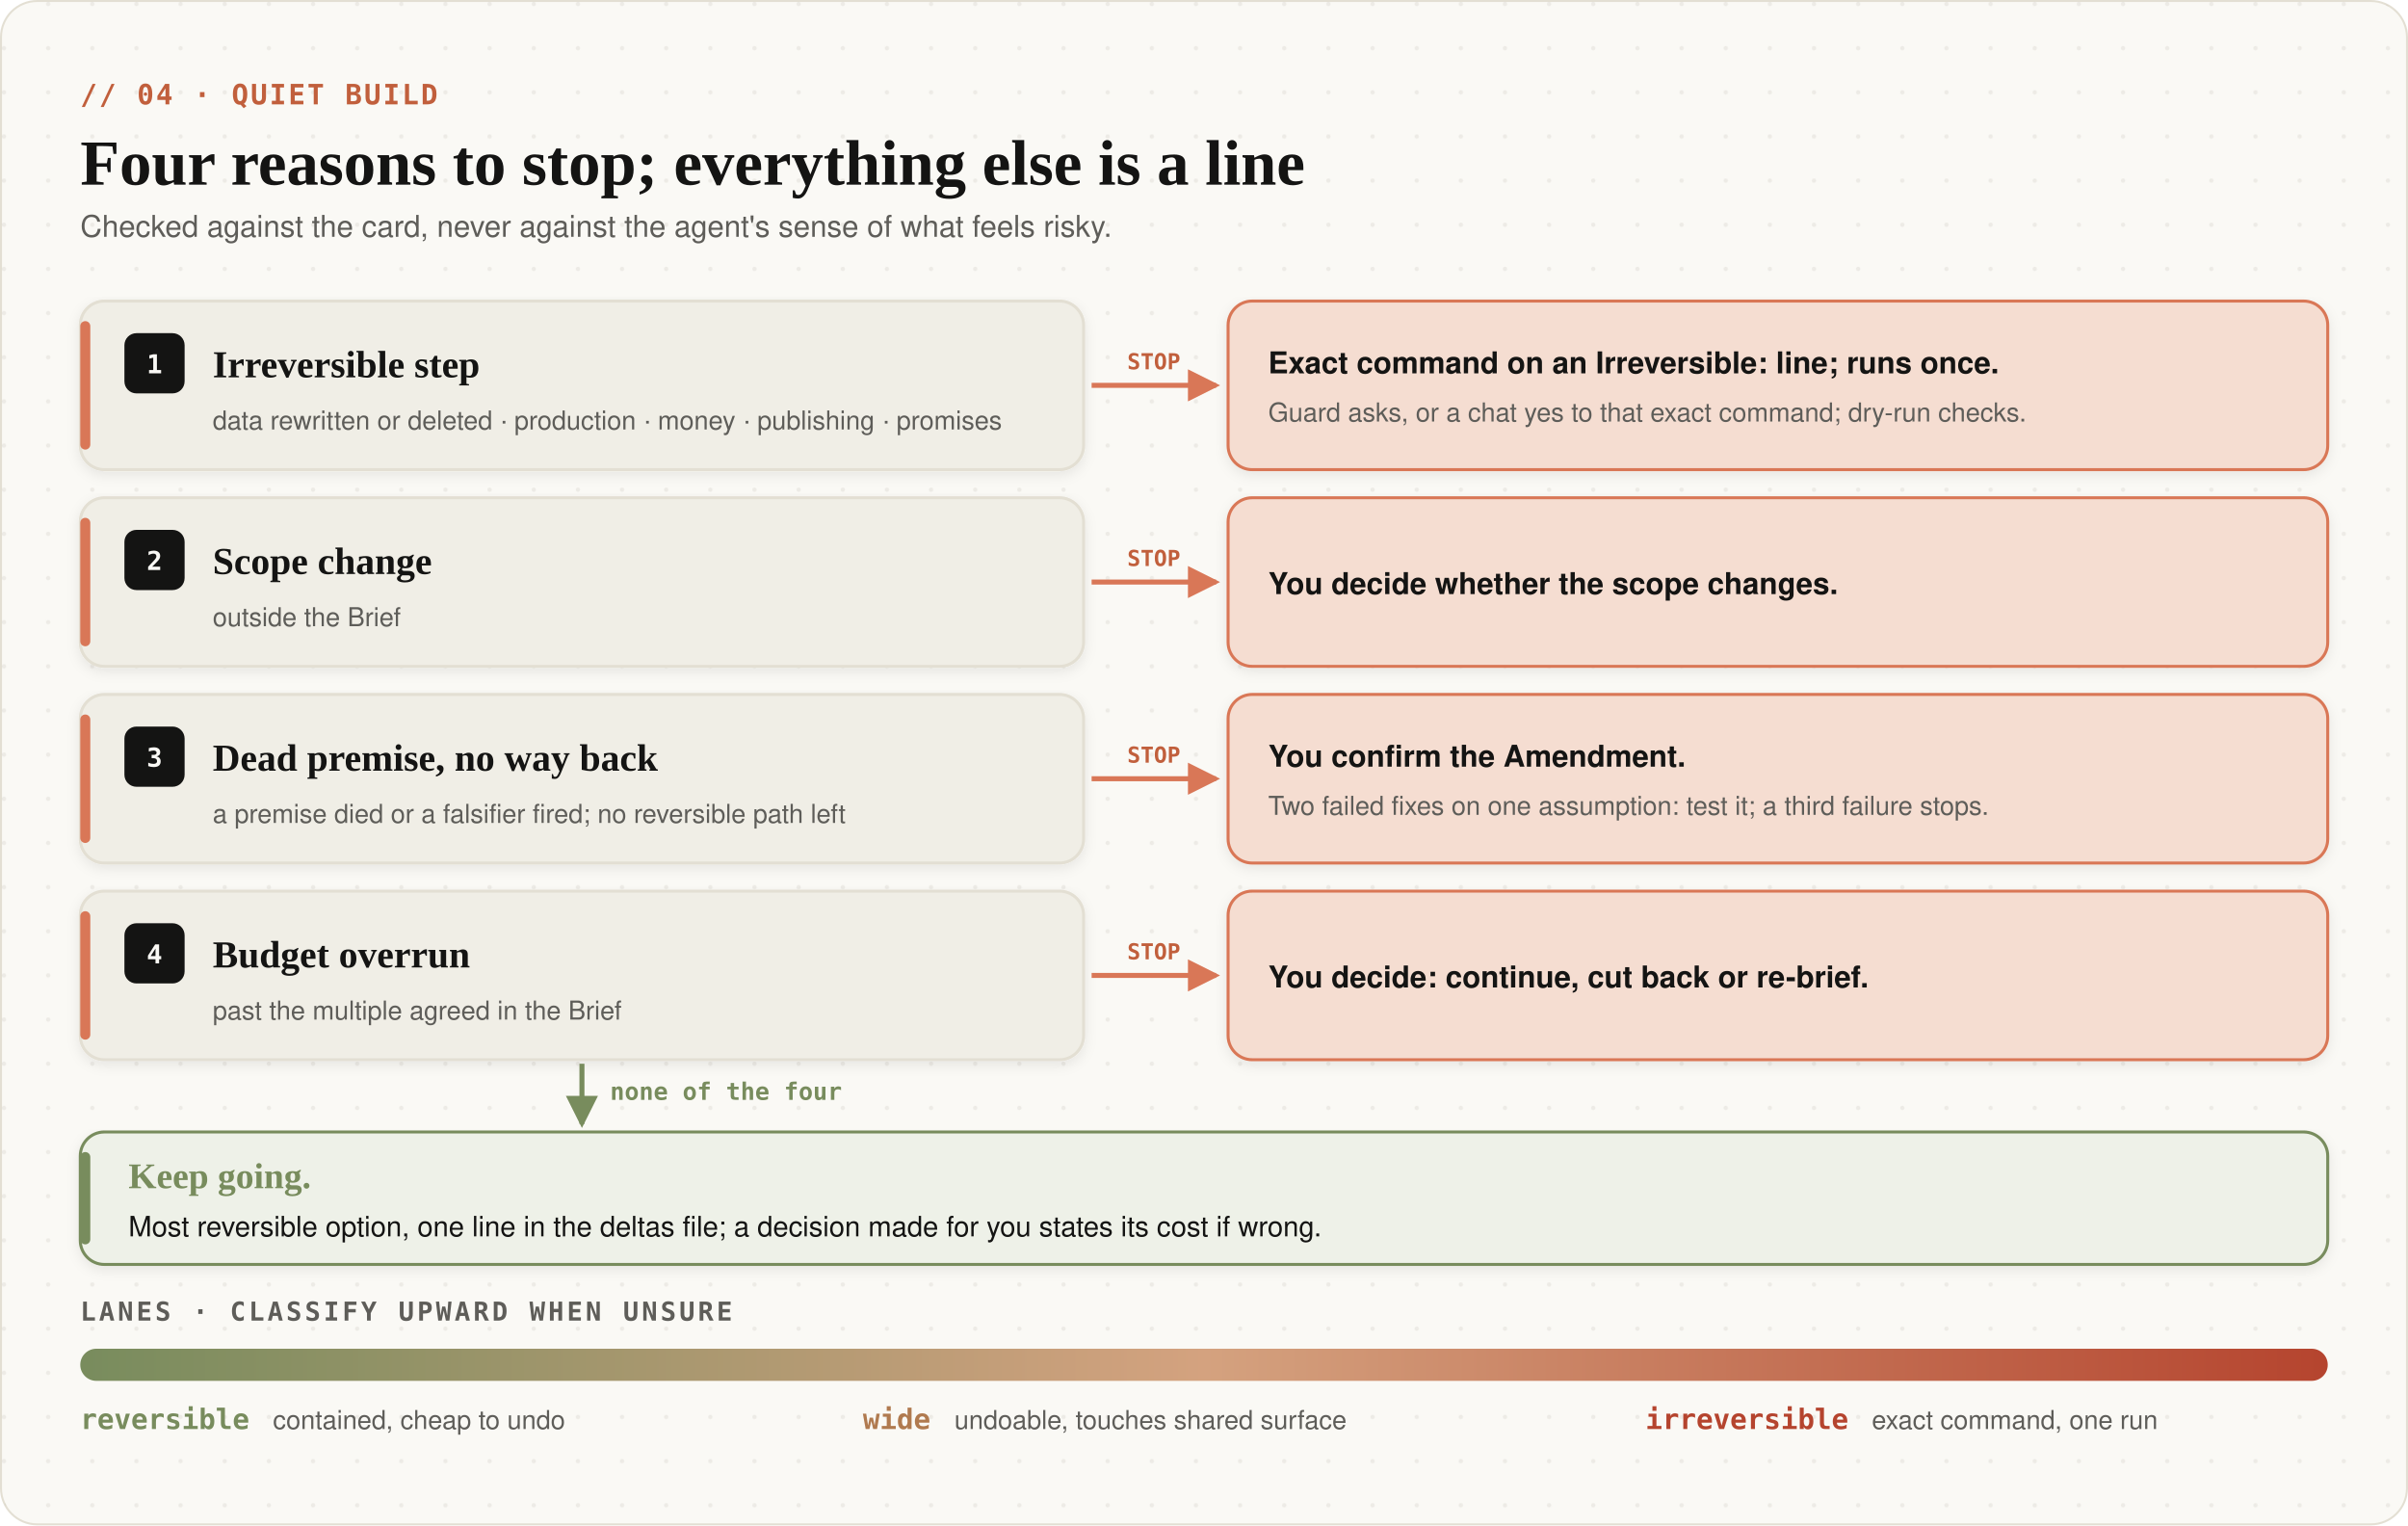
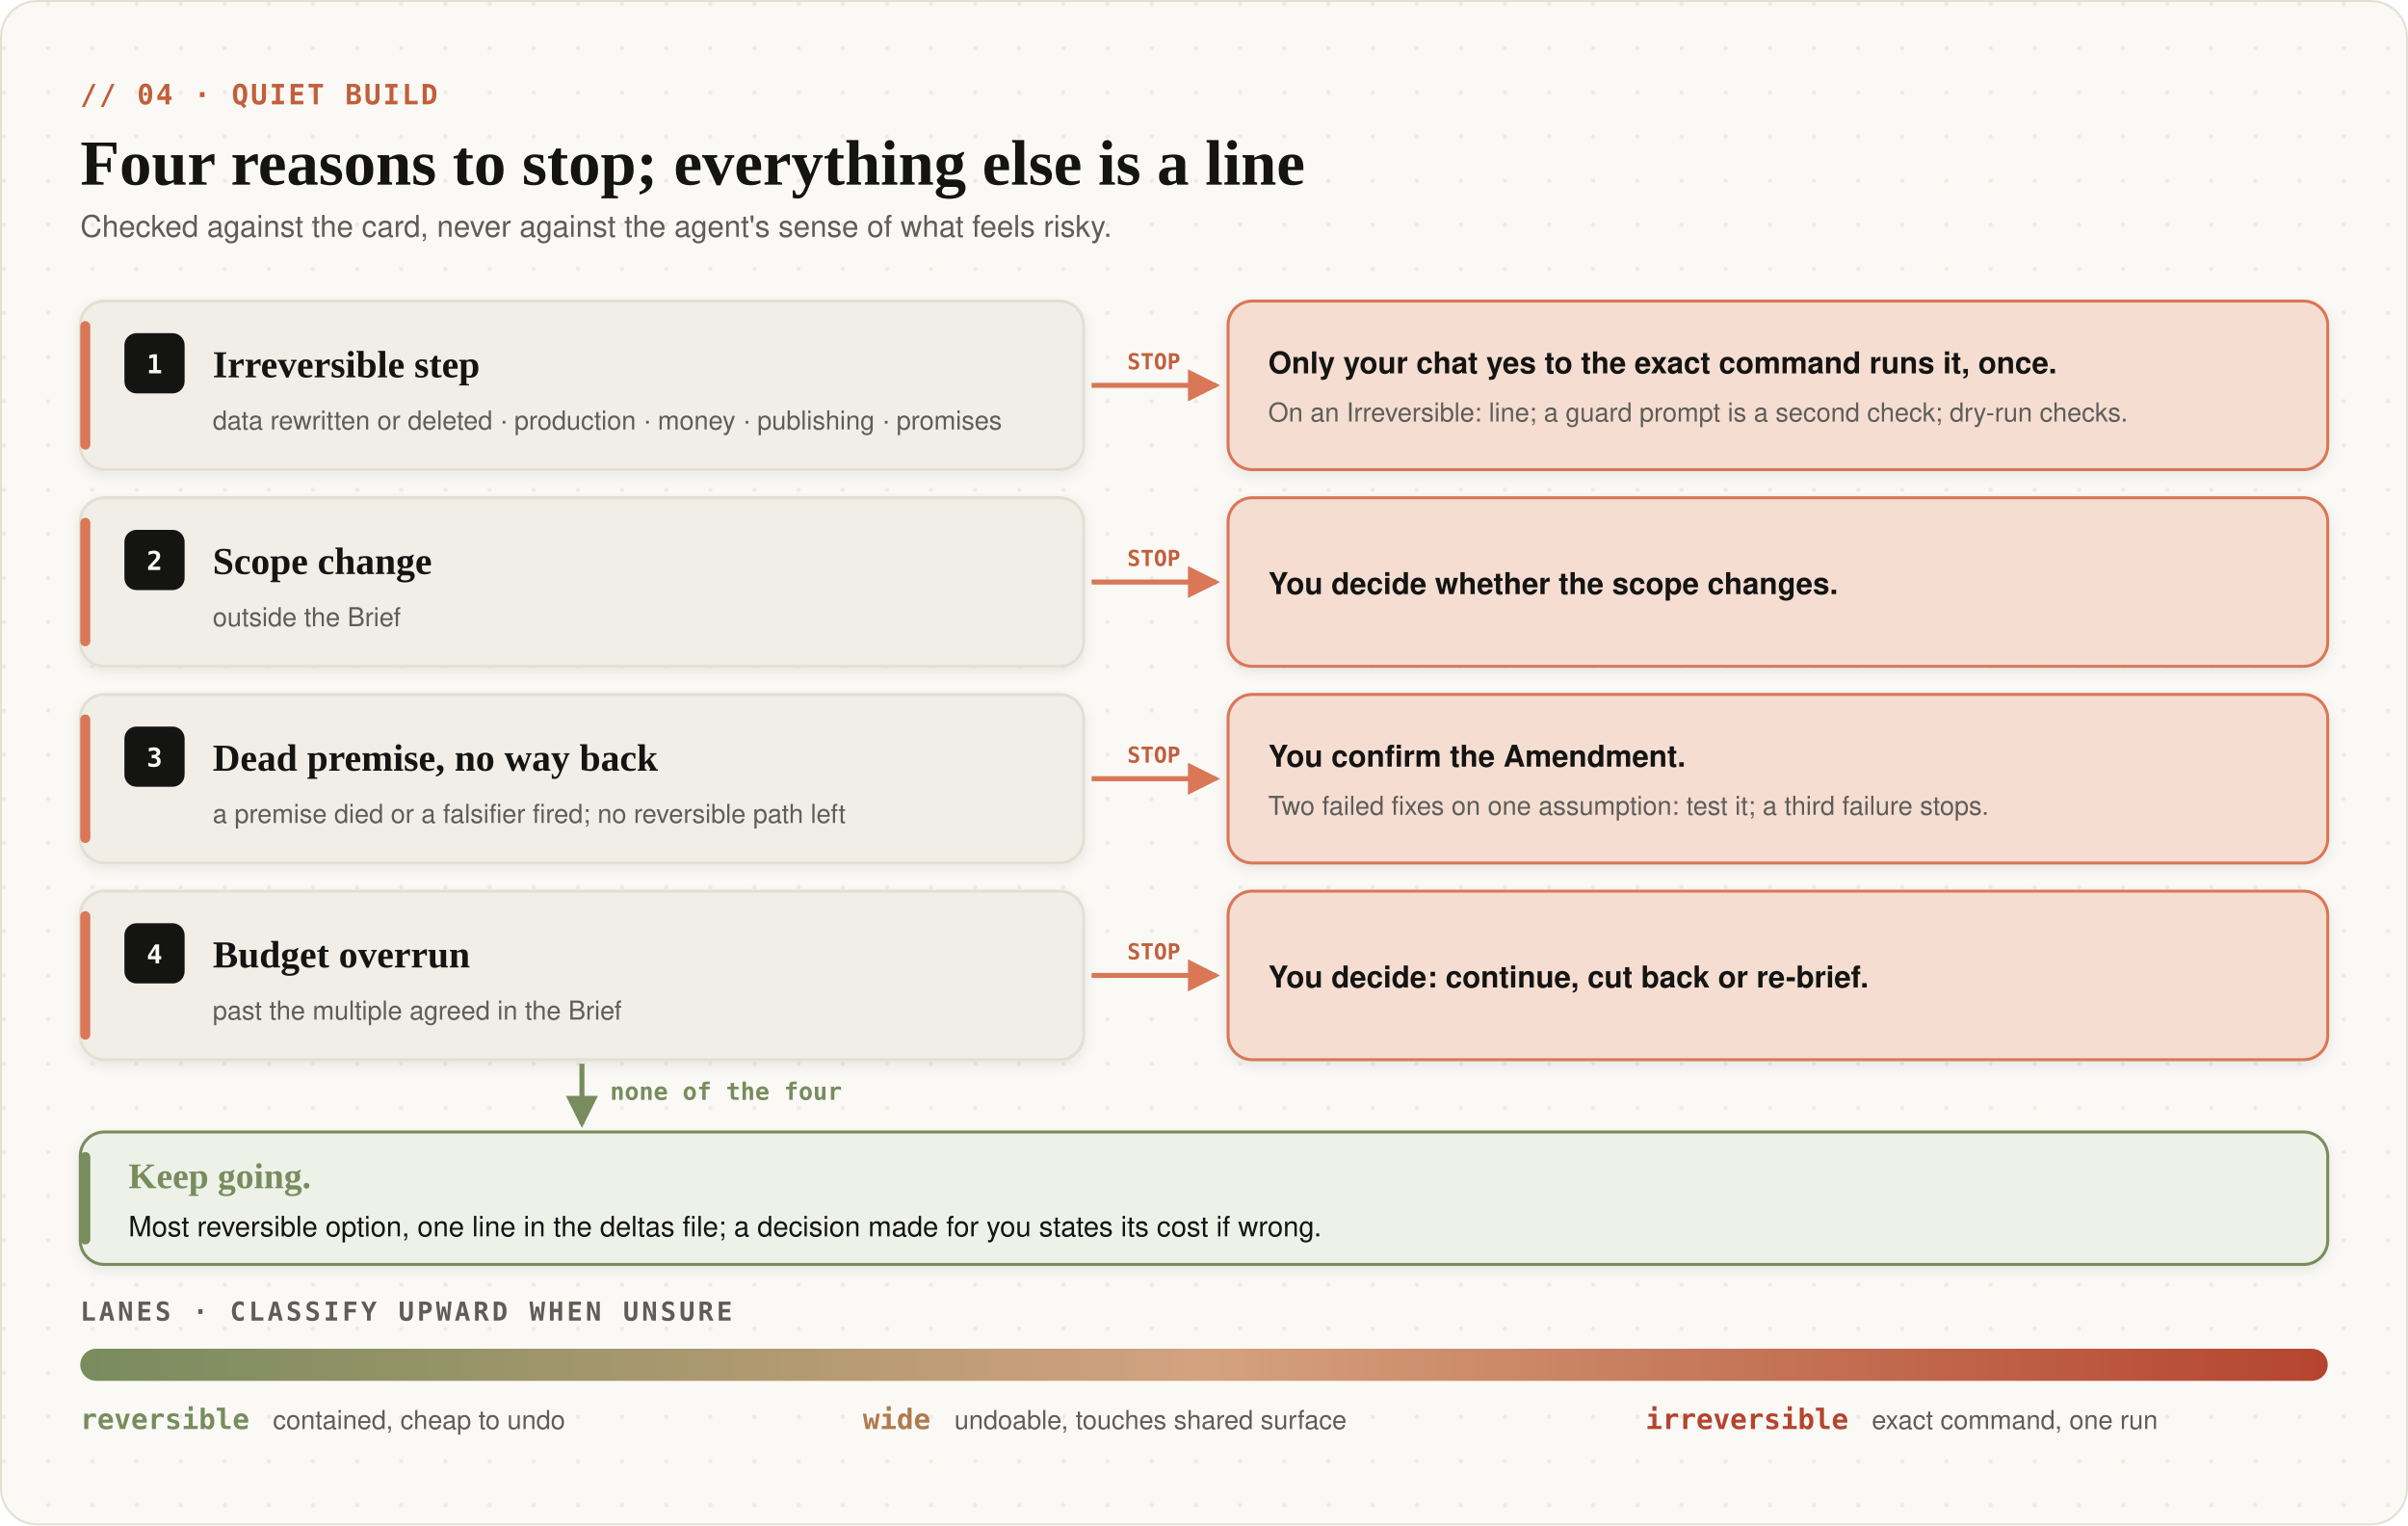
<svg xmlns="http://www.w3.org/2000/svg" width="1200" height="760" viewBox="0 0 1200 760" role="img" aria-labelledby="t d">
  <defs>
    <marker id="ah" viewBox="0 0 10 10" refX="8" refY="5" markerWidth="8" markerHeight="8" orient="auto-start-reverse">
      <path d="M1 1L9 5L1 9z" fill="#D97757" />
    </marker>
    <marker id="ahc" viewBox="0 0 10 10" refX="8" refY="5" markerWidth="7" markerHeight="7" orient="auto-start-reverse">
      <path d="M1 1L9 5L1 9z" fill="#B1ADA1" />
    </marker>
    <marker id="ahg" viewBox="0 0 10 10" refX="8" refY="5" markerWidth="8" markerHeight="8" orient="auto-start-reverse">
      <path d="M1 1L9 5L1 9z" fill="#788C5D" />
    </marker>
    <filter id="sh" x="-5%" y="-5%" width="110%" height="120%">
      <feDropShadow dx="0" dy="2" stdDeviation="3" flood-color="#141413" flood-opacity="0.08" />
    </filter>
    <pattern id="dots" width="22" height="22" patternUnits="userSpaceOnUse">
      <circle cx="2" cy="2" r="1.1" fill="#B1ADA1" opacity="0.35" />
    </pattern>
    <linearGradient id="spec" x1="0" x2="1">
      <stop offset="0" stop-color="#788C5D" />
      <stop offset="0.5" stop-color="#D4A27F" />
      <stop offset="1" stop-color="#B5442E" />
    </linearGradient>
  </defs>
  <rect x="0.5" y="0.5" width="1199" height="759" rx="18" fill="#FAF9F5" stroke="#E3DFD3" />
  <rect x="0.5" y="0.5" width="1199" height="759" rx="18" fill="url(#dots)" opacity="0.5" />
  <text x="40" y="52" font-family="ui-monospace, SFMono-Regular, Menlo, Consolas, monospace" font-size="14" fill="#C15F3C" font-weight="700" letter-spacing="1">// 04 · QUIET BUILD</text>
  <text x="40" y="92" font-family="Georgia, 'Times New Roman', serif" font-size="32" fill="#141413" font-weight="700">Four reasons to stop; everything else is a line</text>
  <text x="40" y="118" font-family="-apple-system, 'Segoe UI', Helvetica, Arial, sans-serif" font-size="15" fill="#5E5D59">Checked against the card, never against the agent's sense of what feels risky.</text>
  <rect x="40" y="150" width="500" height="84" rx="12" fill="#F0EEE6" stroke="#E3DFD3" stroke-width="1.5" filter="url(#sh)" />
  <rect x="40" y="160" width="5" height="64" rx="2.5" fill="#D97757" />
  <rect x="62" y="166" width="30" height="30" rx="6" fill="#141413" />
  <text x="77.0" y="186.0" font-family="ui-monospace, SFMono-Regular, Menlo, Consolas, monospace" font-size="13" fill="#FAF9F5" font-weight="700" text-anchor="middle">1</text>
  <text x="106" y="188" font-family="Georgia, 'Times New Roman', serif" font-size="19" fill="#141413" font-weight="700">Irreversible step</text>
  <text x="106" y="214" font-family="-apple-system, 'Segoe UI', Helvetica, Arial, sans-serif" font-size="13" fill="#5E5D59">data rewritten or deleted · production · money · publishing · promises</text>
  <path d="M544 192L606 192" stroke="#D97757" stroke-width="2.5" fill="none" marker-end="url(#ah)" />
  <text x="575" y="184" font-family="ui-monospace, SFMono-Regular, Menlo, Consolas, monospace" font-size="11" fill="#C15F3C" font-weight="700" text-anchor="middle">STOP</text>
  <rect x="612" y="150" width="548" height="84" rx="12" fill="#F5DDD1" stroke="#D97757" stroke-width="1.5" filter="url(#sh)" />
-   <text x="632" y="186" font-family="-apple-system, 'Segoe UI', Helvetica, Arial, sans-serif" font-size="15" fill="#141413" font-weight="700">Exact command on an Irreversible: line; runs once.</text>
-   <text x="632" y="210" font-family="-apple-system, 'Segoe UI', Helvetica, Arial, sans-serif" font-size="13" fill="#5E5D59">Guard asks, or a chat yes to that exact command; dry-run checks.</text>
+   <text x="632" y="186" font-family="-apple-system, 'Segoe UI', Helvetica, Arial, sans-serif" font-size="15" fill="#141413" font-weight="700">Only your chat yes to the exact command runs it, once.</text>
+   <text x="632" y="210" font-family="-apple-system, 'Segoe UI', Helvetica, Arial, sans-serif" font-size="13" fill="#5E5D59">On an Irreversible: line; a guard prompt is a second check; dry-run checks.</text>
  <rect x="40" y="248" width="500" height="84" rx="12" fill="#F0EEE6" stroke="#E3DFD3" stroke-width="1.5" filter="url(#sh)" />
  <rect x="40" y="258" width="5" height="64" rx="2.5" fill="#D97757" />
  <rect x="62" y="264" width="30" height="30" rx="6" fill="#141413" />
  <text x="77.0" y="284.0" font-family="ui-monospace, SFMono-Regular, Menlo, Consolas, monospace" font-size="13" fill="#FAF9F5" font-weight="700" text-anchor="middle">2</text>
  <text x="106" y="286" font-family="Georgia, 'Times New Roman', serif" font-size="19" fill="#141413" font-weight="700">Scope change</text>
  <text x="106" y="312" font-family="-apple-system, 'Segoe UI', Helvetica, Arial, sans-serif" font-size="13" fill="#5E5D59">outside the Brief</text>
  <path d="M544 290L606 290" stroke="#D97757" stroke-width="2.5" fill="none" marker-end="url(#ah)" />
  <text x="575" y="282" font-family="ui-monospace, SFMono-Regular, Menlo, Consolas, monospace" font-size="11" fill="#C15F3C" font-weight="700" text-anchor="middle">STOP</text>
  <rect x="612" y="248" width="548" height="84" rx="12" fill="#F5DDD1" stroke="#D97757" stroke-width="1.5" filter="url(#sh)" />
  <text x="632" y="296" font-family="-apple-system, 'Segoe UI', Helvetica, Arial, sans-serif" font-size="15" fill="#141413" font-weight="700">You decide whether the scope changes.</text>
  <rect x="40" y="346" width="500" height="84" rx="12" fill="#F0EEE6" stroke="#E3DFD3" stroke-width="1.5" filter="url(#sh)" />
  <rect x="40" y="356" width="5" height="64" rx="2.5" fill="#D97757" />
  <rect x="62" y="362" width="30" height="30" rx="6" fill="#141413" />
  <text x="77.0" y="382.0" font-family="ui-monospace, SFMono-Regular, Menlo, Consolas, monospace" font-size="13" fill="#FAF9F5" font-weight="700" text-anchor="middle">3</text>
  <text x="106" y="384" font-family="Georgia, 'Times New Roman', serif" font-size="19" fill="#141413" font-weight="700">Dead premise, no way back</text>
  <text x="106" y="410" font-family="-apple-system, 'Segoe UI', Helvetica, Arial, sans-serif" font-size="13" fill="#5E5D59">a premise died or a falsifier fired; no reversible path left</text>
  <path d="M544 388L606 388" stroke="#D97757" stroke-width="2.5" fill="none" marker-end="url(#ah)" />
  <text x="575" y="380" font-family="ui-monospace, SFMono-Regular, Menlo, Consolas, monospace" font-size="11" fill="#C15F3C" font-weight="700" text-anchor="middle">STOP</text>
  <rect x="612" y="346" width="548" height="84" rx="12" fill="#F5DDD1" stroke="#D97757" stroke-width="1.5" filter="url(#sh)" />
  <text x="632" y="382" font-family="-apple-system, 'Segoe UI', Helvetica, Arial, sans-serif" font-size="15" fill="#141413" font-weight="700">You confirm the Amendment.</text>
  <text x="632" y="406" font-family="-apple-system, 'Segoe UI', Helvetica, Arial, sans-serif" font-size="13" fill="#5E5D59">Two failed fixes on one assumption: test it; a third failure stops.</text>
  <rect x="40" y="444" width="500" height="84" rx="12" fill="#F0EEE6" stroke="#E3DFD3" stroke-width="1.5" filter="url(#sh)" />
  <rect x="40" y="454" width="5" height="64" rx="2.5" fill="#D97757" />
  <rect x="62" y="460" width="30" height="30" rx="6" fill="#141413" />
  <text x="77.0" y="480.0" font-family="ui-monospace, SFMono-Regular, Menlo, Consolas, monospace" font-size="13" fill="#FAF9F5" font-weight="700" text-anchor="middle">4</text>
  <text x="106" y="482" font-family="Georgia, 'Times New Roman', serif" font-size="19" fill="#141413" font-weight="700">Budget overrun</text>
  <text x="106" y="508" font-family="-apple-system, 'Segoe UI', Helvetica, Arial, sans-serif" font-size="13" fill="#5E5D59">past the multiple agreed in the Brief</text>
  <path d="M544 486L606 486" stroke="#D97757" stroke-width="2.5" fill="none" marker-end="url(#ah)" />
  <text x="575" y="478" font-family="ui-monospace, SFMono-Regular, Menlo, Consolas, monospace" font-size="11" fill="#C15F3C" font-weight="700" text-anchor="middle">STOP</text>
  <rect x="612" y="444" width="548" height="84" rx="12" fill="#F5DDD1" stroke="#D97757" stroke-width="1.5" filter="url(#sh)" />
  <text x="632" y="492" font-family="-apple-system, 'Segoe UI', Helvetica, Arial, sans-serif" font-size="15" fill="#141413" font-weight="700">You decide: continue, cut back or re-brief.</text>
  <path d="M290 530L290 560" stroke="#788C5D" stroke-width="2.5" fill="none" marker-end="url(#ahg)" />
  <text x="304" y="548" font-family="ui-monospace, SFMono-Regular, Menlo, Consolas, monospace" font-size="12" fill="#788C5D" font-weight="700">none of the four</text>
  <rect x="40" y="564" width="1120" height="66" rx="12" fill="#EEF1E8" stroke="#788C5D" stroke-width="1.5" filter="url(#sh)" />
  <rect x="40" y="574" width="5" height="46" rx="2.5" fill="#788C5D" />
  <text x="64" y="592" font-family="Georgia, 'Times New Roman', serif" font-size="18" fill="#788C5D" font-weight="700">Keep going.</text>
  <text x="64" y="616" font-family="-apple-system, 'Segoe UI', Helvetica, Arial, sans-serif" font-size="14" fill="#141413">Most reversible option, one line in the deltas file; a decision made for you states its cost if wrong.</text>
  <text x="40" y="658" font-family="ui-monospace, SFMono-Regular, Menlo, Consolas, monospace" font-size="13" fill="#5E5D59" font-weight="700" letter-spacing="1.5">LANES · CLASSIFY UPWARD WHEN UNSURE</text>
  <rect x="40" y="672" width="1120" height="16" rx="8" fill="url(#spec)" />
  <text x="40" y="712" font-family="ui-monospace, SFMono-Regular, Menlo, Consolas, monospace" font-size="14" fill="#788C5D" font-weight="700">reversible</text>
  <text x="136.0" y="712" font-family="-apple-system, 'Segoe UI', Helvetica, Arial, sans-serif" font-size="13" fill="#5E5D59">contained, cheap to undo</text>
  <text x="430" y="712" font-family="ui-monospace, SFMono-Regular, Menlo, Consolas, monospace" font-size="14" fill="#B07A4F" font-weight="700">wide</text>
  <text x="475.6" y="712" font-family="-apple-system, 'Segoe UI', Helvetica, Arial, sans-serif" font-size="13" fill="#5E5D59">undoable, touches shared surface</text>
  <text x="820" y="712" font-family="ui-monospace, SFMono-Regular, Menlo, Consolas, monospace" font-size="14" fill="#B5442E" font-weight="700">irreversible</text>
  <text x="932.8" y="712" font-family="-apple-system, 'Segoe UI', Helvetica, Arial, sans-serif" font-size="13" fill="#5E5D59">exact command, one run</text>
</svg>
